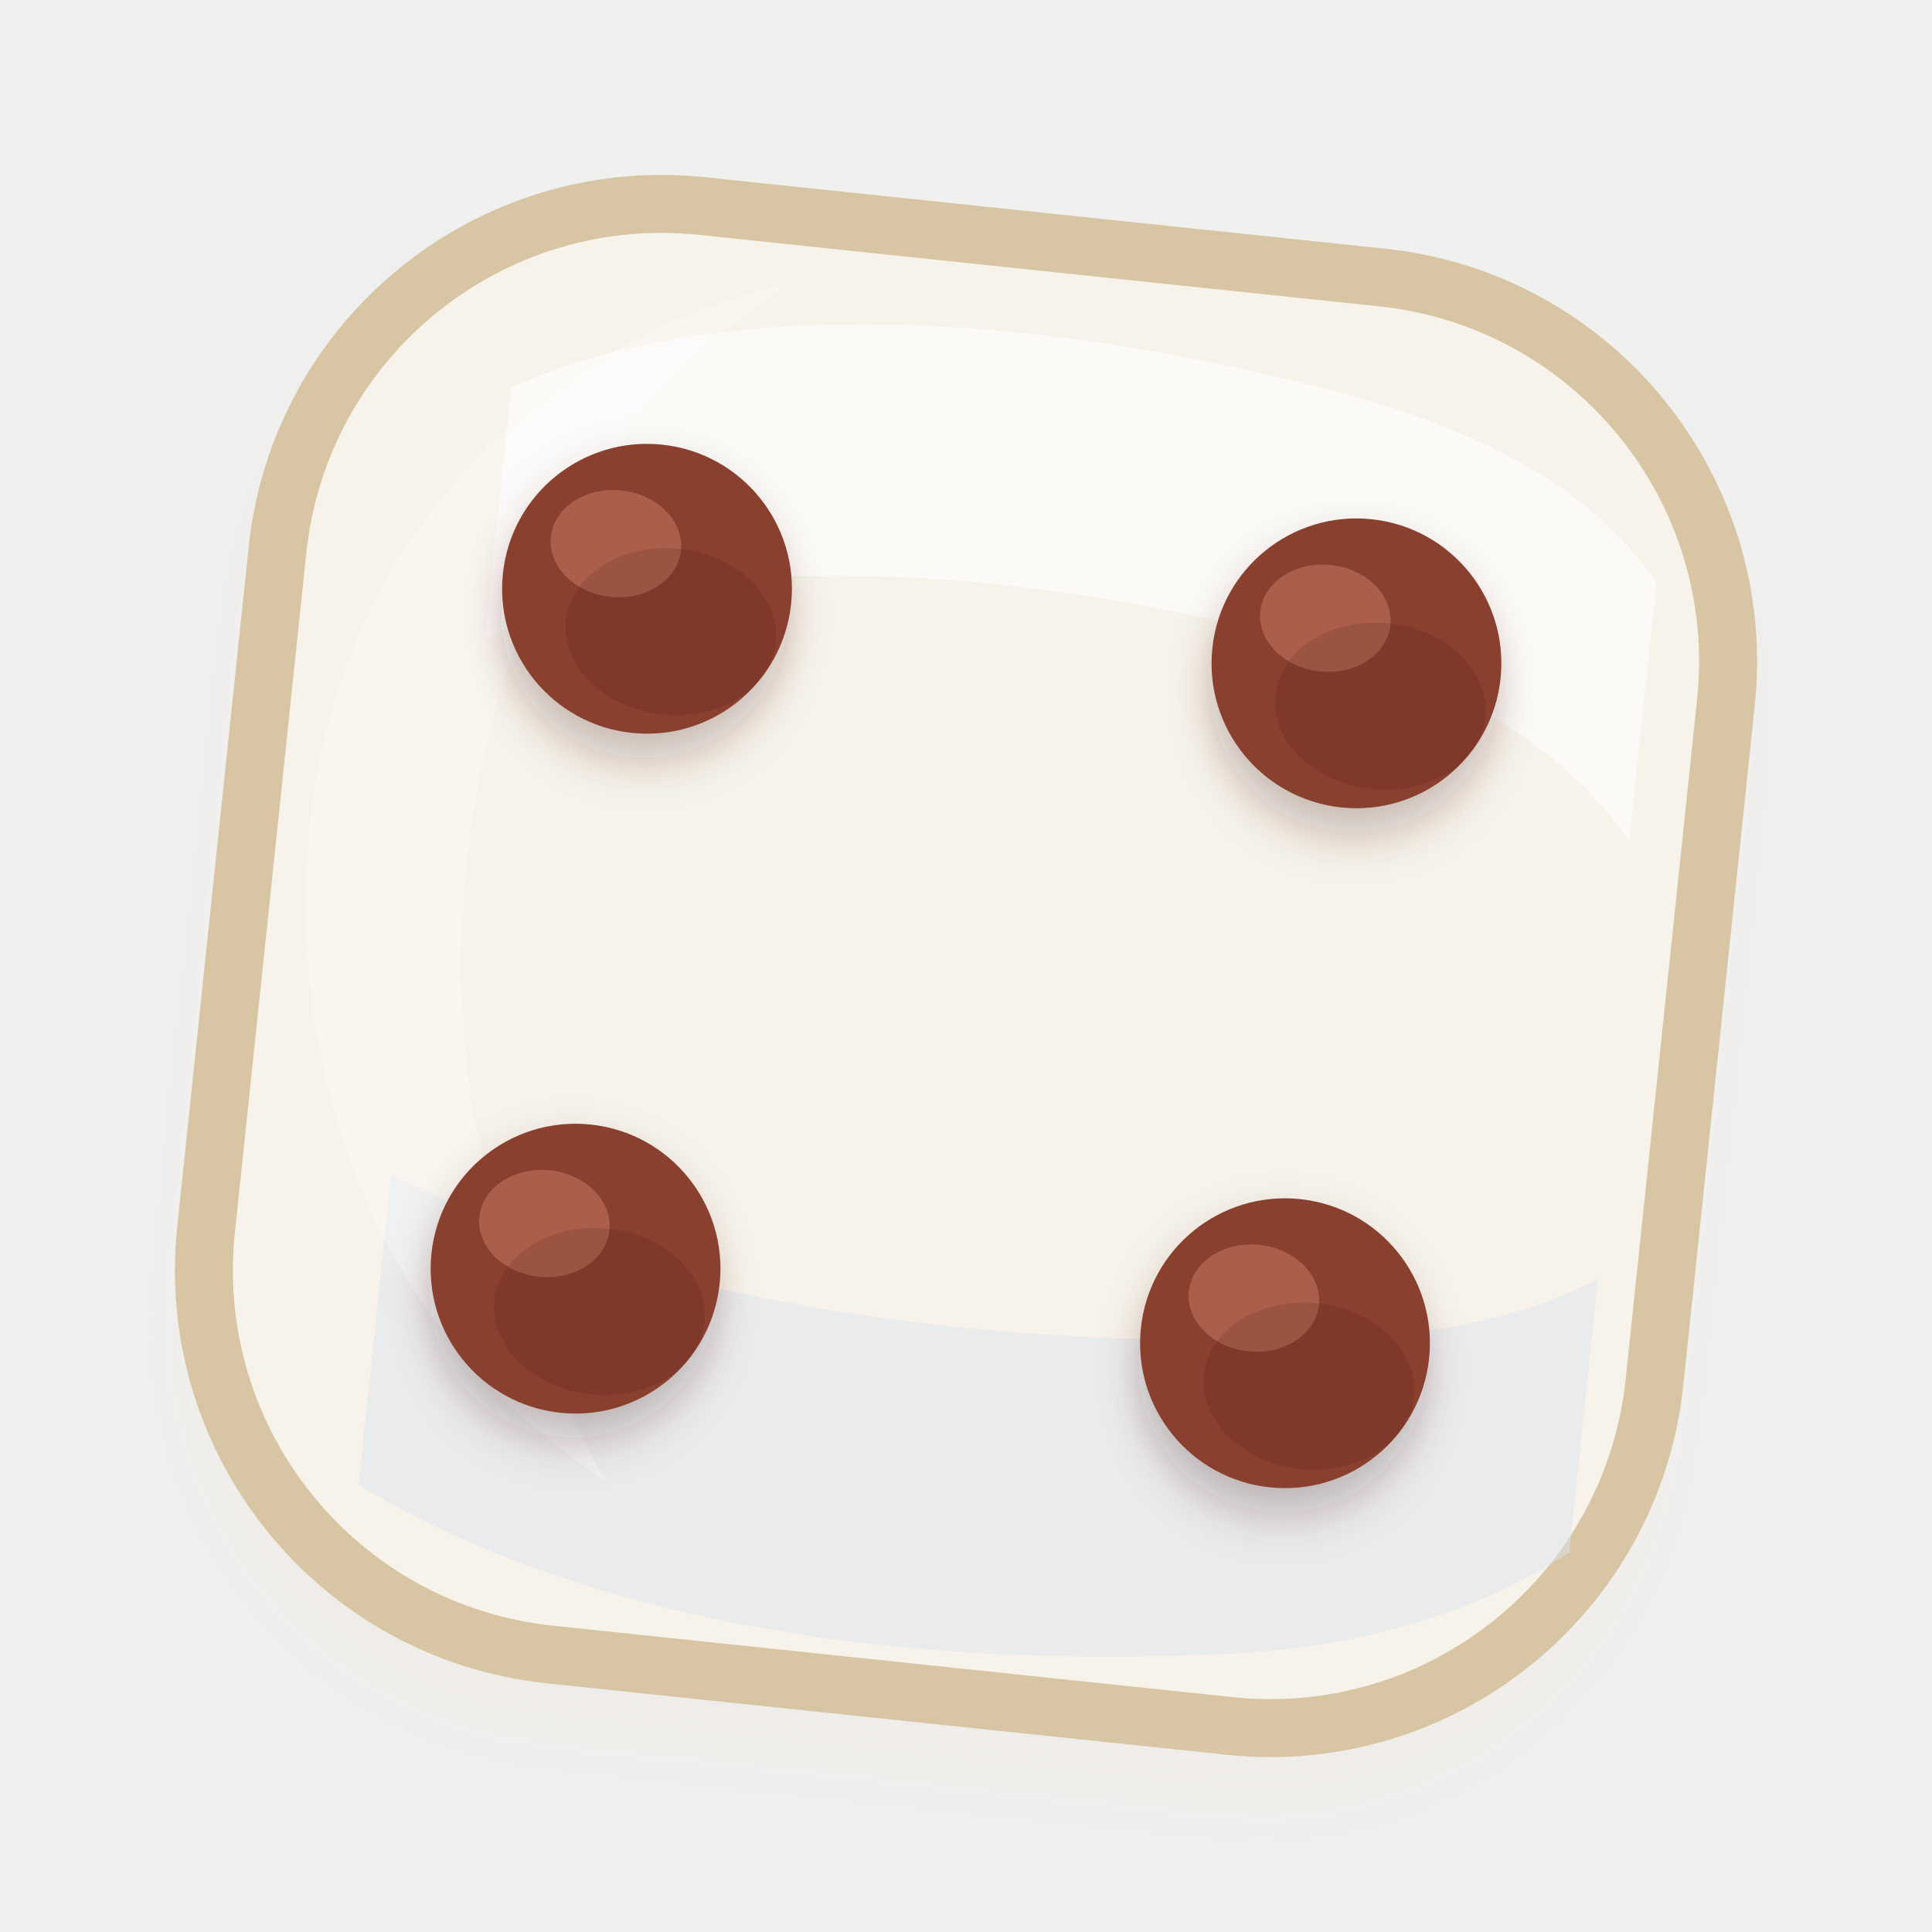
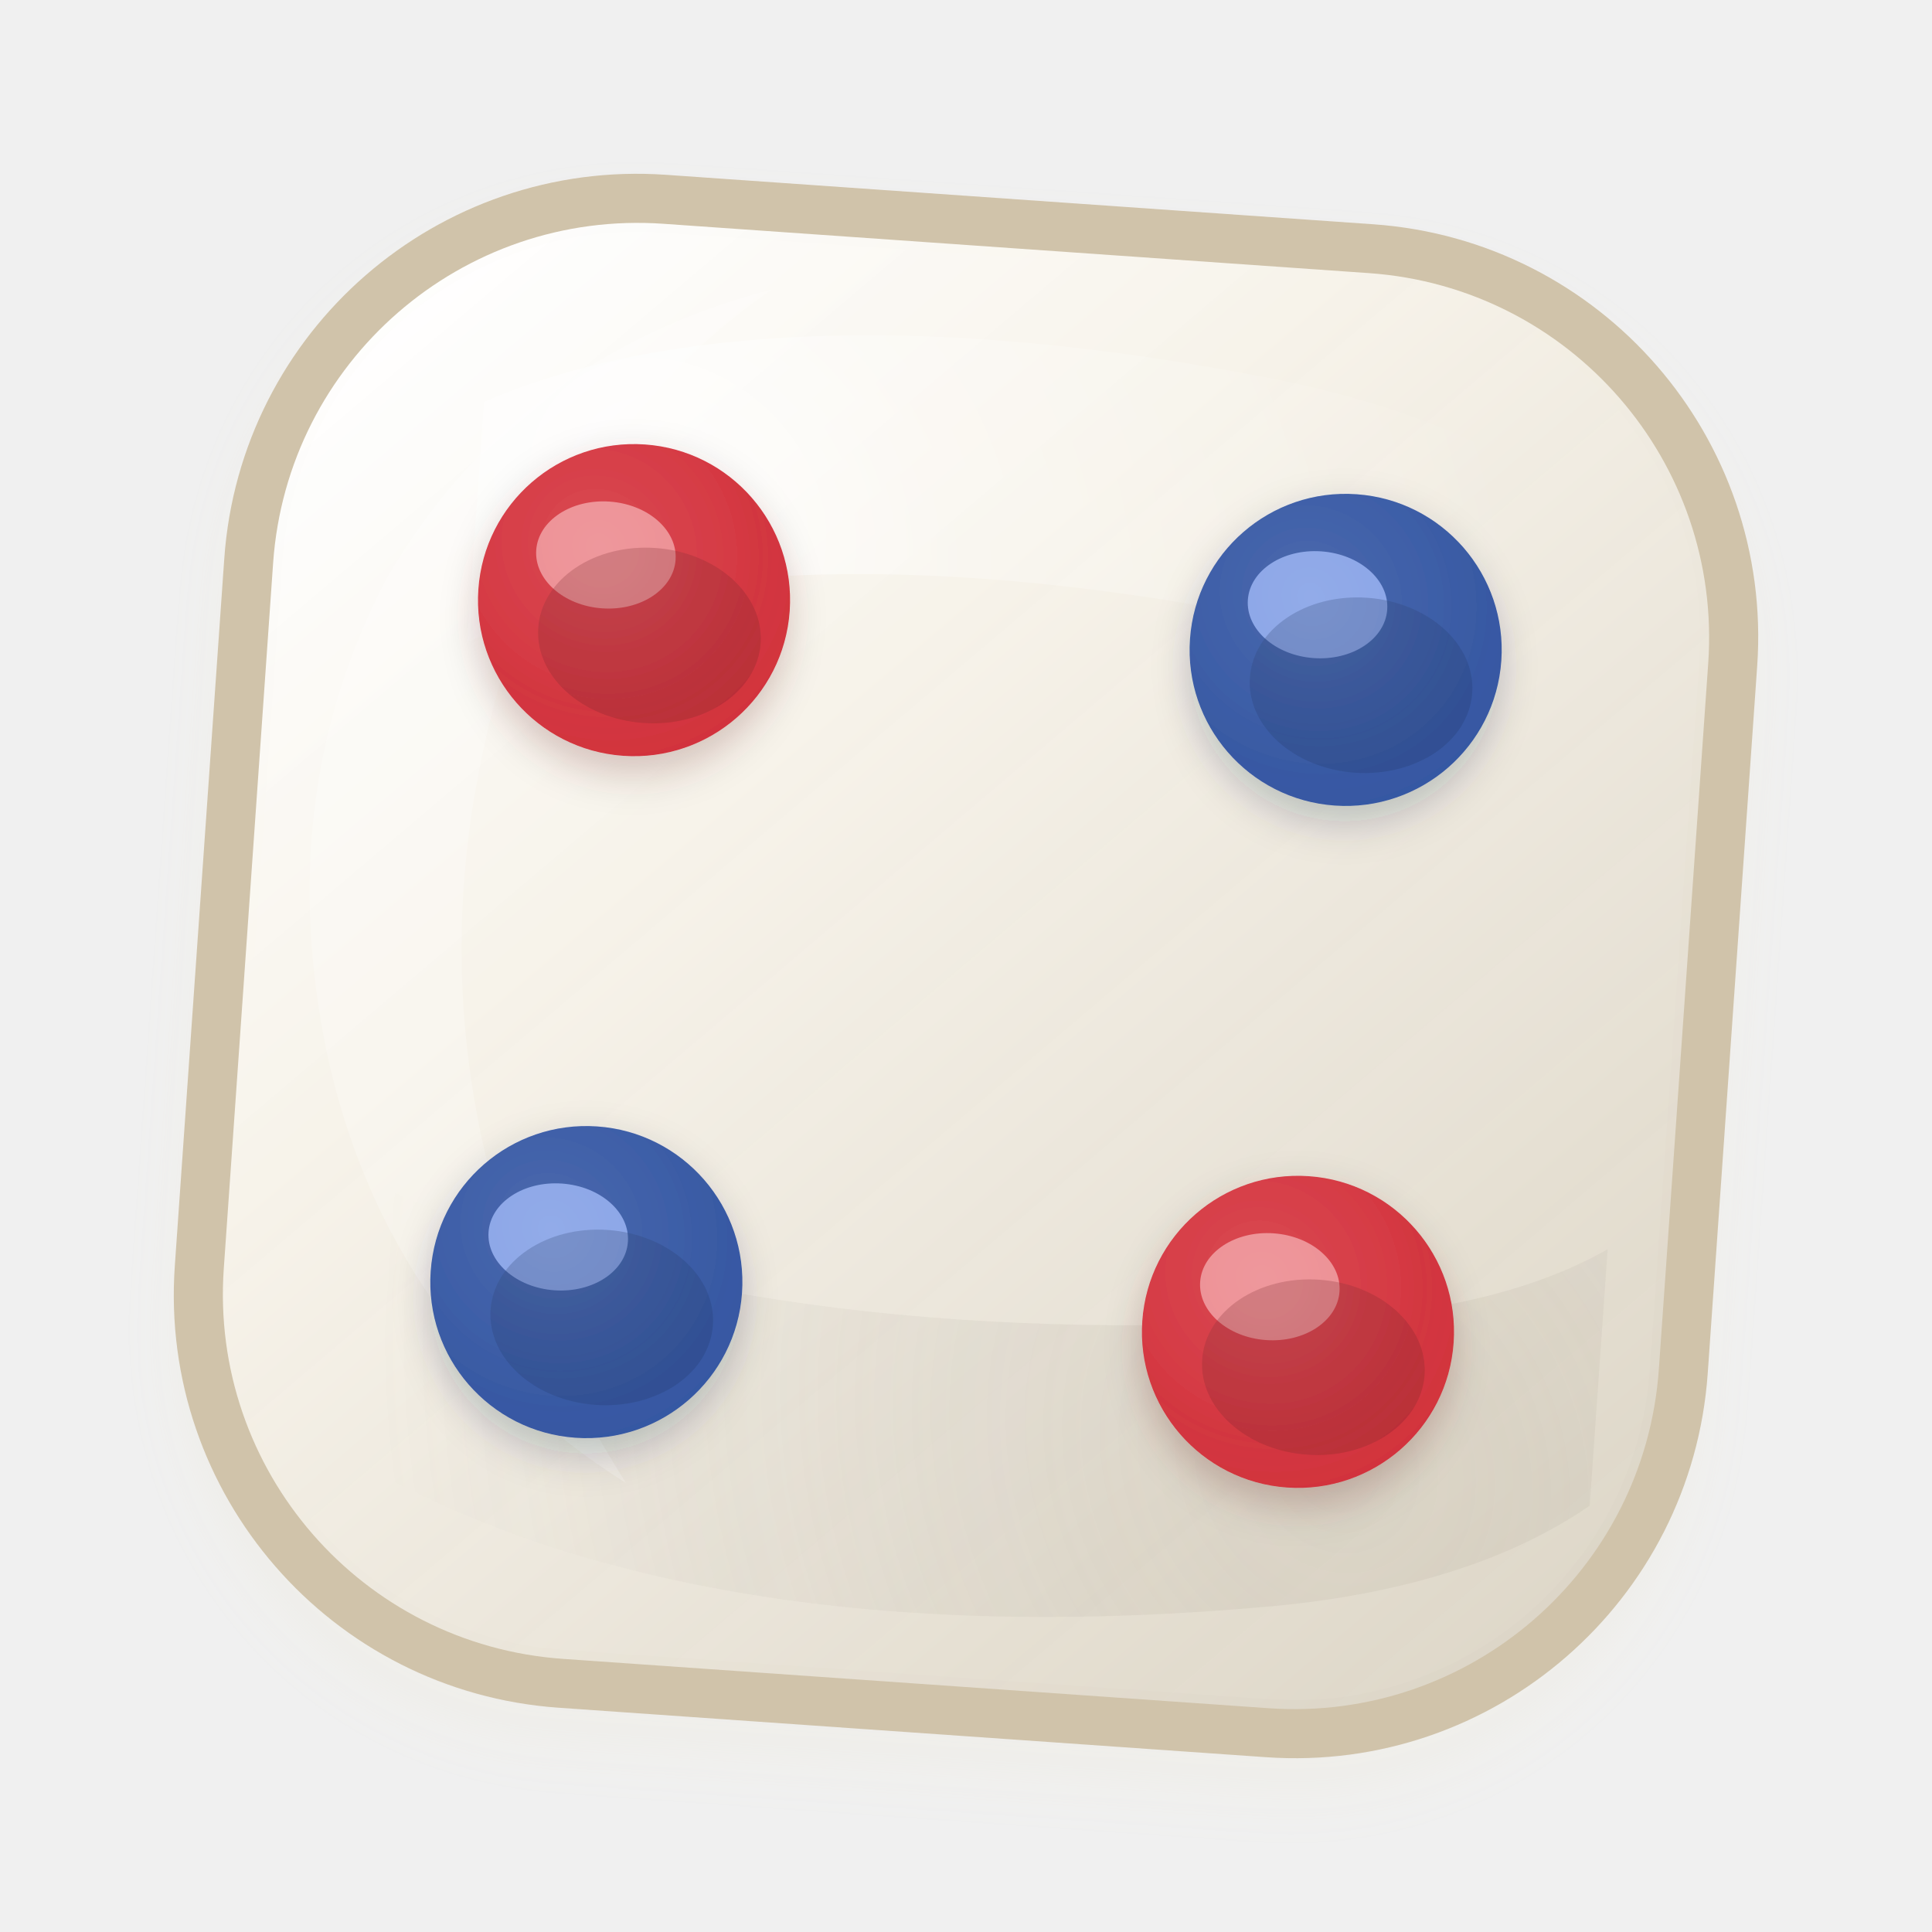
<svg xmlns="http://www.w3.org/2000/svg" preserveAspectRatio="xMidYMid meet" width="100%" height="100%" viewBox="0 0 26 26" fill="none">
  <defs>
-     <filter id="dieShadow" x="-45%" y="-45%" width="190%" height="205%" color-interpolation-filters="sRGB">
-       <feDropShadow dx="0" dy="2.3" stdDeviation="1.9" flood-color="#000000" flood-opacity="0.42" />
-       <feDropShadow dx="0" dy="0.8" stdDeviation="0.5" flood-color="#E8D09A" flood-opacity="0.08" />
+     <linearGradient id="dieBody" x1="4.6" y1="4.4" x2="21.3" y2="21.5" gradientUnits="userSpaceOnUse">
+       <stop offset="0" stop-color="#FFFFFF" stop-opacity="0.98" />
+       <stop offset="0.34" stop-color="#F7F3EA" stop-opacity="1" />
+       <stop offset="1" stop-color="#DDD6C8" stop-opacity="0.96" />
+     </linearGradient>
+     <radialGradient id="bodyHighlight" cx="0" cy="0" r="1" gradientUnits="userSpaceOnUse" gradientTransform="translate(8.7 7.1) rotate(40.5) scale(12.8 10.4)">
+       <stop offset="0" stop-color="#FFFFFF" stop-opacity="0.92" />
+       <stop offset="0.32" stop-color="#FFFFFF" stop-opacity="0.34" />
+       <stop offset="1" stop-color="#FFFFFF" stop-opacity="0" />
+     </radialGradient>
+     <radialGradient id="bodyDepth" cx="0" cy="0" r="1" gradientUnits="userSpaceOnUse" gradientTransform="translate(18.4 19.3) rotate(-126) scale(14.2 12.3)">
+       <stop offset="0" stop-color="#B1A99A" stop-opacity="0.2" />
+       <stop offset="1" stop-color="#8F887E" stop-opacity="0" />
+     </radialGradient>
+     <filter id="dieShadow" x="-42%" y="-42%" width="184%" height="196%" color-interpolation-filters="sRGB">
+       <feDropShadow dx="0" dy="1.9" stdDeviation="1.42" flood-color="#000000" flood-opacity="0.18" />
+       <feDropShadow dx="0" dy="0.5" stdDeviation="0.32" flood-color="#E8D8B8" flood-opacity="0.12" />
    </filter>
    <filter id="innerShadow" x="-20%" y="-20%" width="140%" height="140%" color-interpolation-filters="sRGB">
-       <feOffset dx="0" dy="0.4" />
-       <feGaussianBlur stdDeviation="0.55" />
+       <feOffset dx="0" dy="0.42" />
+       <feGaussianBlur stdDeviation="0.56" />
      <feComposite in2="SourceAlpha" operator="arithmetic" k2="-1" k3="1" />
-       <feColorMatrix type="matrix" values="0 0 0 0 0.36 0 0 0 0 0.30 0 0 0 0 0.20 0 0 0 0.22 0" />
+       <feColorMatrix type="matrix" values="0 0 0 0 0.31 0 0 0 0 0.27 0 0 0 0 0.20 0 0 0 0.18 0" />
      <feBlend in2="SourceGraphic" mode="multiply" />
    </filter>
-     <filter id="pipShadow-0" x="-120%" y="-120%" width="340%" height="340%" color-interpolation-filters="sRGB">
-       <feDropShadow dx="0" dy="0.34" stdDeviation="0.28" flood-color="#4A1713" flood-opacity="0.28" />
+     <radialGradient id="pipGloss-0" cx="0" cy="0" r="1" gradientUnits="userSpaceOnUse" gradientTransform="translate(7.68 7.72) rotate(44) scale(3.6 3.38)">
+       <stop offset="0" stop-color="#FFFFFF" stop-opacity="0.34" />
+       <stop offset="0.48" stop-color="#FFFFFF" stop-opacity="0.12" />
+       <stop offset="1" stop-color="#000000" stop-opacity="0" />
+     </radialGradient>
+     <radialGradient id="pipGloss-1" cx="0" cy="0" r="1" gradientUnits="userSpaceOnUse" gradientTransform="translate(17.28 7.72) rotate(44) scale(3.6 3.38)">
+       <stop offset="0" stop-color="#FFFFFF" stop-opacity="0.34" />
+       <stop offset="0.48" stop-color="#FFFFFF" stop-opacity="0.12" />
+       <stop offset="1" stop-color="#000000" stop-opacity="0" />
+     </radialGradient>
+     <radialGradient id="pipGloss-2" cx="0" cy="0" r="1" gradientUnits="userSpaceOnUse" gradientTransform="translate(7.68 16.92) rotate(44) scale(3.6 3.38)">
+       <stop offset="0" stop-color="#FFFFFF" stop-opacity="0.34" />
+       <stop offset="0.48" stop-color="#FFFFFF" stop-opacity="0.12" />
+       <stop offset="1" stop-color="#000000" stop-opacity="0" />
+     </radialGradient>
+     <radialGradient id="pipGloss-3" cx="0" cy="0" r="1" gradientUnits="userSpaceOnUse" gradientTransform="translate(17.28 16.92) rotate(44) scale(3.6 3.38)">
+       <stop offset="0" stop-color="#FFFFFF" stop-opacity="0.34" />
+       <stop offset="0.48" stop-color="#FFFFFF" stop-opacity="0.12" />
+       <stop offset="1" stop-color="#000000" stop-opacity="0" />
+     </radialGradient>
+     <filter id="pipShadow-0" x="-130%" y="-130%" width="360%" height="360%" color-interpolation-filters="sRGB">
+       <feDropShadow dx="0" dy="0.22" stdDeviation="0.26" flood-color="#4A151A" flood-opacity="0.22" />
    </filter>
-     <filter id="pipShadow-1" x="-120%" y="-120%" width="340%" height="340%" color-interpolation-filters="sRGB">
-       <feDropShadow dx="0" dy="0.34" stdDeviation="0.28" flood-color="#4A1713" flood-opacity="0.28" />
+     <filter id="pipShadow-1" x="-130%" y="-130%" width="360%" height="360%" color-interpolation-filters="sRGB">
+       <feDropShadow dx="0" dy="0.22" stdDeviation="0.26" flood-color="#132448" flood-opacity="0.22" />
    </filter>
-     <filter id="pipShadow-2" x="-120%" y="-120%" width="340%" height="340%" color-interpolation-filters="sRGB">
-       <feDropShadow dx="0" dy="0.34" stdDeviation="0.28" flood-color="#4A1713" flood-opacity="0.28" />
+     <filter id="pipShadow-2" x="-130%" y="-130%" width="360%" height="360%" color-interpolation-filters="sRGB">
+       <feDropShadow dx="0" dy="0.22" stdDeviation="0.26" flood-color="#132448" flood-opacity="0.22" />
    </filter>
-     <filter id="pipShadow-3" x="-120%" y="-120%" width="340%" height="340%" color-interpolation-filters="sRGB">
-       <feDropShadow dx="0" dy="0.34" stdDeviation="0.28" flood-color="#4A1713" flood-opacity="0.28" />
+     <filter id="pipShadow-3" x="-130%" y="-130%" width="360%" height="360%" color-interpolation-filters="sRGB">
+       <feDropShadow dx="0" dy="0.22" stdDeviation="0.26" flood-color="#4A151A" flood-opacity="0.22" />
    </filter>
  </defs>
-   <g filter="url(#dieShadow)" transform="rotate(6 13 13)">
-     <rect x="3.2" y="3.2" width="19.6" height="19.6" rx="5.2" fill="#F7F3EA" stroke="#D7C5A4" stroke-width="0.78" />
-     <path d="M6.1 5.9C8.3 4.6 12 4.1 16.5 4.7C19 5 20.7 5.7 21.7 6.9V10.4C20.7 9.2 19 8.4 16.5 8.1C12 7.5 8.3 8 6.1 9.3V5.9Z" fill="#FFFFFF" opacity="0.62" />
-     <path d="M5.6 16.6C8.8 17.8 13 18.2 18.2 17.5C19.8 17.3 21 16.9 21.9 16.3V20C20.8 20.9 19.4 21.5 17.7 21.8C12.7 22.6 8.6 22.2 5.6 20.8V16.6Z" fill="#DEE3EE" opacity="0.5" />
-     <path d="M4.8 8.4C5.8 6.4 7.4 4.9 9.7 4.1C7.6 5.8 6.4 8.3 6.2 11.5C6 14.6 6.9 17.6 8.9 20.4C6.6 19.2 5.1 17.3 4.4 14.8C3.8 12.5 3.9 10.4 4.8 8.4Z" fill="#FFFFFF" opacity="0.28" />
-     <rect x="3.6" y="3.6" width="18.8" height="18.8" rx="4.8" filter="url(#innerShadow)" fill="transparent" />
+   <g filter="url(#dieShadow)" transform="rotate(4 13 13)">
+     <rect x="3.05" y="3.05" width="19.9" height="19.9" rx="5.18" fill="#F7F3EA" stroke="#D0C3AA" stroke-width="0.78" />
+     <rect x="3.32" y="3.32" width="19.36" height="19.36" rx="4.92" fill="url(#dieBody)" />
+     <path d="M6 5.88C8.34 4.66 11.98 4.26 16.5 4.82C18.92 5.12 20.6 5.84 21.68 7.04V10.16C20.62 9.06 18.96 8.34 16.5 8.02C12.02 7.48 8.4 7.88 6 9.12V5.88Z" fill="url(#bodyHighlight)" opacity="0.82" />
+     <path d="M5.54 16.58C8.86 17.76 13.08 18.08 18.2 17.4C19.74 17.2 20.98 16.8 21.88 16.2V19.66C20.9 20.44 19.54 21 17.76 21.3C12.74 22.12 8.62 21.76 5.54 20.34V16.58Z" fill="url(#bodyDepth)" opacity="0.92" />
+     <path d="M4.84 8.38C5.82 6.34 7.48 4.86 9.76 4.1C7.68 5.76 6.48 8.24 6.22 11.42C5.98 14.54 6.9 17.5 8.92 20.26C6.72 19.08 5.2 17.2 4.5 14.76C3.86 12.48 3.98 10.38 4.84 8.38Z" fill="#FFFFFF" opacity="0.22" />
+     <rect x="3.56" y="3.56" width="18.88" height="18.88" rx="4.84" filter="url(#innerShadow)" fill="transparent" />
    <g filter="url(#pipShadow-0)">
-       <circle cx="8.2" cy="8.4" r="1.95" fill="#893F2E" />
-       <ellipse cx="7.72" cy="7.84" rx="0.88" ry="0.72" fill="#C97B67" opacity="0.52" />
-       <ellipse cx="8.58" cy="8.94" rx="1.42" ry="1.12" fill="#5B211B" opacity="0.2" />
+       <circle cx="8.2" cy="8.4" r="2.1" fill="#D4333D" />
+       <ellipse cx="7.78" cy="7.82" rx="0.94" ry="0.72" fill="#F19A9E" opacity="0.84" />
+       <ellipse cx="8.44" cy="8.86" rx="1.5" ry="1.18" fill="#7E2026" opacity="0.28" />
+       <circle cx="8.2" cy="8.4" r="2.1" fill="url(#pipGloss-0)" opacity="0.34" />
    </g>
    <g filter="url(#pipShadow-1)">
-       <circle cx="17.8" cy="8.4" r="1.95" fill="#893F2E" />
-       <ellipse cx="17.32" cy="7.84" rx="0.88" ry="0.72" fill="#C97B67" opacity="0.52" />
-       <ellipse cx="18.18" cy="8.94" rx="1.42" ry="1.12" fill="#5B211B" opacity="0.2" />
+       <circle cx="17.8" cy="8.4" r="2.1" fill="#3658A4" />
+       <ellipse cx="17.38" cy="7.82" rx="0.94" ry="0.72" fill="#94AEF2" opacity="0.84" />
+       <ellipse cx="18.04" cy="8.86" rx="1.5" ry="1.18" fill="#20396D" opacity="0.28" />
+       <circle cx="17.8" cy="8.4" r="2.1" fill="url(#pipGloss-1)" opacity="0.32" />
    </g>
    <g filter="url(#pipShadow-2)">
-       <circle cx="8.2" cy="17.6" r="1.95" fill="#893F2E" />
-       <ellipse cx="7.72" cy="17.04" rx="0.88" ry="0.72" fill="#C97B67" opacity="0.52" />
-       <ellipse cx="8.58" cy="18.14" rx="1.42" ry="1.12" fill="#5B211B" opacity="0.2" />
+       <circle cx="8.2" cy="17.6" r="2.1" fill="#3658A4" />
+       <ellipse cx="7.78" cy="17.02" rx="0.94" ry="0.72" fill="#94AEF2" opacity="0.84" />
+       <ellipse cx="8.44" cy="18.06" rx="1.5" ry="1.18" fill="#20396D" opacity="0.28" />
+       <circle cx="8.2" cy="17.6" r="2.1" fill="url(#pipGloss-2)" opacity="0.32" />
    </g>
    <g filter="url(#pipShadow-3)">
-       <circle cx="17.8" cy="17.6" r="1.95" fill="#893F2E" />
-       <ellipse cx="17.32" cy="17.04" rx="0.88" ry="0.72" fill="#C97B67" opacity="0.52" />
-       <ellipse cx="18.18" cy="18.14" rx="1.42" ry="1.12" fill="#5B211B" opacity="0.2" />
+       <circle cx="17.8" cy="17.6" r="2.1" fill="#D4333D" />
+       <ellipse cx="17.38" cy="17.02" rx="0.94" ry="0.72" fill="#F19A9E" opacity="0.84" />
+       <ellipse cx="18.04" cy="18.06" rx="1.5" ry="1.18" fill="#7E2026" opacity="0.28" />
+       <circle cx="17.8" cy="17.6" r="2.1" fill="url(#pipGloss-3)" opacity="0.34" />
    </g>
  </g>
</svg>
